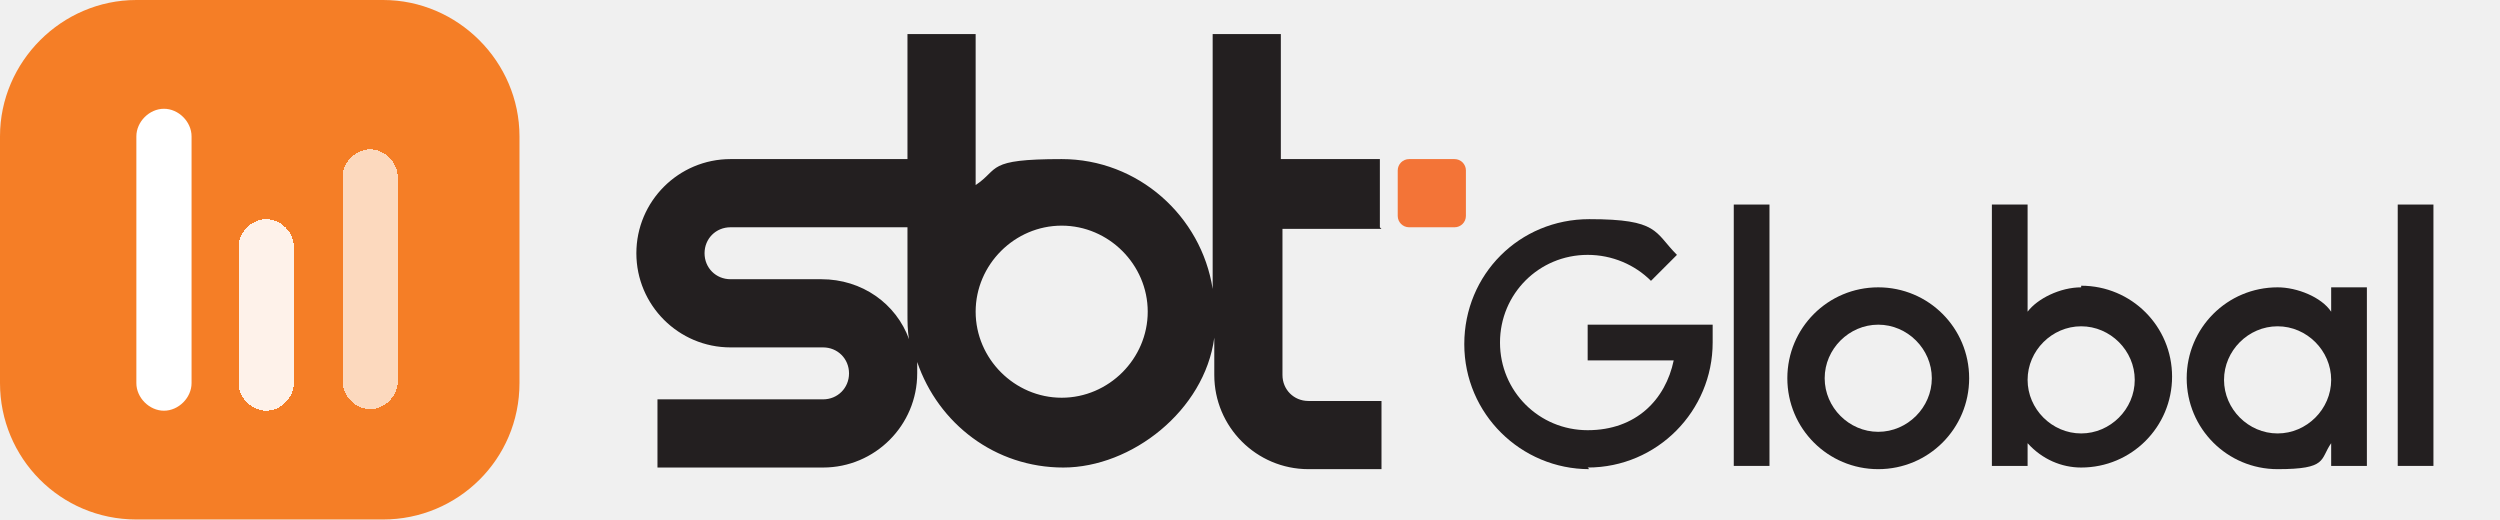
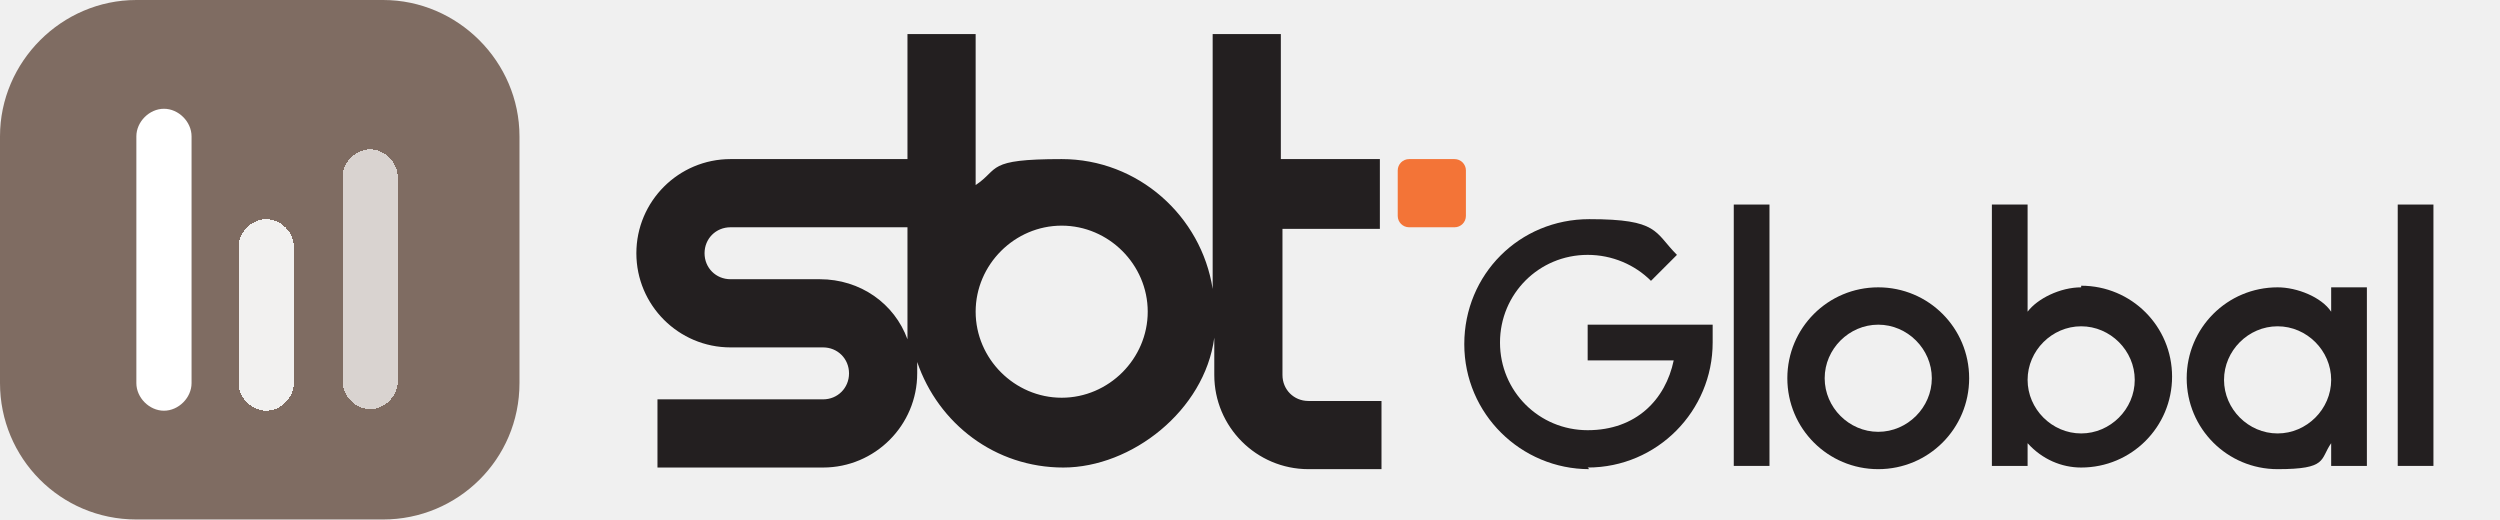
<svg xmlns="http://www.w3.org/2000/svg" id="Layer_1" version="1.1" viewBox="0 0 154 32">
  <defs>
    <style>
      .st0 {
+         fill: #7f6c62;
+       }
+ 
+       .st1 {
        fill: #231f20;
      }

-       .st1 {
+       .st2 {
        fill: #f37437;
      }

-       .st2, .st3, .st4 {
+       .st3, .st4, .st5 {
        fill: #fff;
      }

-       .st3 {
+       .st4 {
        fill-opacity: .7;
      }

-       .st4 {
+       .st5 {
        fill-opacity: .9;
-       }
- 
-       .st5 {
-         fill: #f57e26;
      }
    </style>
  </defs>
-   <path class="st5" d="M0,8.4C0,3.8,3.8,0,8.4,0h15.2C28.2,0,32,3.8,32,8.4v15.2c0,4.7-3.8,8.4-8.4,8.4h-15.2c-4.7,0-8.4-3.8-8.4-8.4v-15.2Z" />
-   <path class="st2" d="M8.4,8.4c0-.9.8-1.7,1.7-1.7s1.7.8,1.7,1.7v15.2c0,.9-.8,1.7-1.7,1.7s-1.7-.8-1.7-1.7v-15.2Z" />
-   <path class="st4" d="M14.7,15.2c0-.9.8-1.7,1.7-1.7s1.7.8,1.7,1.7v8.4c0,.9-.8,1.7-1.7,1.7s-1.7-.8-1.7-1.7v-8.4Z" shape-rendering="crispEdges" />
-   <path class="st3" d="M21.1,10.9c0-.9.8-1.7,1.7-1.7s1.7.8,1.7,1.7v12.6c0,.9-.8,1.7-1.7,1.7s-1.7-.8-1.7-1.7v-12.6Z" shape-rendering="crispEdges" />
+   <path class="st0" d="M0,8.4C0,3.8,3.8,0,8.4,0h15.2C28.2,0,32,3.8,32,8.4v15.2c0,4.7-3.8,8.4-8.4,8.4h-15.2C3.7,32,0,28.2,0,23.6,0,23.6,0,8.4,0,8.4Z" />
+   <path class="st3" d="M8.4,8.4c0-.9.8-1.7,1.7-1.7s1.7.8,1.7,1.7v15.2c0,.9-.8,1.7-1.7,1.7s-1.7-.8-1.7-1.7c0,0,0-15.2,0-15.2Z" />
+   <path class="st5" d="M14.7,15.2c0-.9.8-1.7,1.7-1.7s1.7.8,1.7,1.7v8.4c0,.9-.8,1.7-1.7,1.7s-1.7-.8-1.7-1.7c0,0,0-8.4,0-8.4Z" shape-rendering="crispEdges" />
+   <path class="st4" d="M21.1,10.9c0-.9.8-1.7,1.7-1.7s1.7.8,1.7,1.7v12.6c0,.9-.8,1.7-1.7,1.7s-1.7-.8-1.7-1.7v-12.6Z" shape-rendering="crispEdges" />
  <g>
-     <path class="st0" d="M85,14v-4.2h-6.1V2.1h-4.2v15.7c-.7-4.5-4.6-8-9.3-8s-3.8.6-5.3,1.6V2.1h-4.2v7.7h-10.9c-3.2,0-5.8,2.6-5.8,5.8s2.6,5.8,5.8,5.8h5.7c.9,0,1.6.7,1.6,1.6s-.7,1.6-1.6,1.6h-10.2v4.2h10.2c3.2,0,5.8-2.6,5.8-5.8s0-.5,0-.7c1.3,3.8,4.8,6.5,9,6.5s8.7-3.5,9.3-8v2.3c0,3.2,2.6,5.8,5.8,5.8h4.5v-4.2h-4.5c-.9,0-1.6-.7-1.6-1.6v-9h6.1ZM50.7,17.2h-5.7c-.9,0-1.6-.7-1.6-1.6s.7-1.6,1.6-1.6h10.9v5.3c0,.5,0,1.1.1,1.6-.8-2.2-2.9-3.7-5.4-3.7ZM65.4,24.5c-2.9,0-5.3-2.4-5.3-5.3s2.4-5.3,5.3-5.3,5.3,2.4,5.3,5.3-2.4,5.3-5.3,5.3Z" />
-     <path class="st0" d="M97.9,28.9c-4.2,0-7.7-3.4-7.7-7.7s3.4-7.7,7.7-7.7,4,.8,5.4,2.2l-1.6,1.6c-1-1-2.4-1.6-3.9-1.6-3,0-5.4,2.4-5.4,5.4s2.4,5.4,5.4,5.4,4.8-1.9,5.3-4.3h-5.3v-2.2h7.7v1.1c0,4.2-3.4,7.7-7.7,7.7Z" />
-     <rect class="st0" x="147.7" y="12.6" width="2.2" height="16.1" />
-     <rect class="st0" x="106.8" y="12.6" width="2.2" height="16.1" />
-     <path class="st0" d="M115.7,28.9c-3.1,0-5.6-2.5-5.6-5.6s2.5-5.6,5.6-5.6,5.6,2.5,5.6,5.6-2.5,5.6-5.6,5.6ZM115.7,20c-1.8,0-3.3,1.5-3.3,3.3s1.5,3.3,3.3,3.3,3.3-1.5,3.3-3.3-1.5-3.3-3.3-3.3Z" />
-     <path class="st0" d="M128.2,17.7c-1.3,0-2.7.7-3.3,1.5v-6.6h-2.2v16.1h2.2v-1.4c.9,1,2.1,1.5,3.3,1.5,3.1,0,5.6-2.5,5.6-5.6s-2.5-5.6-5.6-5.6ZM128.2,26.7c-1.8,0-3.3-1.5-3.3-3.3s1.5-3.3,3.3-3.3,3.3,1.5,3.3,3.3-1.5,3.3-3.3,3.3Z" />
-     <path class="st0" d="M143.6,17.7v1.5c-.6-.9-2.1-1.5-3.3-1.5-3.1,0-5.6,2.5-5.6,5.6s2.5,5.6,5.6,5.6,2.6-.6,3.3-1.6v1.4h2.2v-11h-2.2ZM140.3,26.7c-1.8,0-3.3-1.5-3.3-3.3s1.5-3.3,3.3-3.3,3.3,1.5,3.3,3.3-1.5,3.3-3.3,3.3Z" />
-     <rect class="st1" x="86.1" y="9.8" width="4.2" height="4.2" rx=".7" ry=".7" />
+     <path class="st1" d="M85,14v-4.2h-6.1V2.1h-4.2v15.7c-.7-4.5-4.6-8-9.3-8s-3.8.6-5.3,1.6V2.1h-4.2v7.7h-10.9c-3.2,0-5.8,2.6-5.8,5.8s2.6,5.8,5.8,5.8h5.7c.9,0,1.6.7,1.6,1.6s-.7,1.6-1.6,1.6h-10.2v4.2h10.2c3.2,0,5.8-2.6,5.8-5.8s0-.5,0-.7c1.3,3.8,4.8,6.5,9,6.5s8.7-3.5,9.3-8v2.3c0,3.2,2.6,5.8,5.8,5.8h4.5v-4.2h-4.5c-.9,0-1.6-.7-1.6-1.6v-9h6.1-.1ZM50.7,17.2h-5.7c-.9,0-1.6-.7-1.6-1.6s.7-1.6,1.6-1.6h10.9v5.3c0,.5,0,1.1,0,1.6-.8-2.2-2.9-3.7-5.4-3.7h.1ZM65.4,24.5c-2.9,0-5.3-2.4-5.3-5.3s2.4-5.3,5.3-5.3,5.3,2.4,5.3,5.3-2.4,5.3-5.3,5.3Z" />
+     <path class="st1" d="M97.9,28.9c-4.2,0-7.7-3.4-7.7-7.7s3.4-7.7,7.7-7.7,4,.8,5.4,2.2l-1.6,1.6c-1-1-2.4-1.6-3.9-1.6-3,0-5.4,2.4-5.4,5.4s2.4,5.4,5.4,5.4,4.8-1.9,5.3-4.3h-5.3v-2.2h7.7v1.1c0,4.2-3.4,7.7-7.7,7.7h0Z" />
+     <rect class="st1" x="147.7" y="12.6" width="2.2" height="16.1" />
+     <rect class="st1" x="106.8" y="12.6" width="2.2" height="16.1" />
+     <path class="st1" d="M115.7,28.9c-3.1,0-5.6-2.5-5.6-5.6s2.5-5.6,5.6-5.6,5.6,2.5,5.6,5.6-2.5,5.6-5.6,5.6ZM115.7,20c-1.8,0-3.3,1.5-3.3,3.3s1.5,3.3,3.3,3.3,3.3-1.5,3.3-3.3-1.5-3.3-3.3-3.3Z" />
+     <path class="st1" d="M128.2,17.7c-1.3,0-2.7.7-3.3,1.5v-6.6h-2.2v16.1h2.2v-1.4c.9,1,2.1,1.5,3.3,1.5,3.1,0,5.6-2.5,5.6-5.6s-2.5-5.6-5.6-5.6h0ZM128.2,26.7c-1.8,0-3.3-1.5-3.3-3.3s1.5-3.3,3.3-3.3,3.3,1.5,3.3,3.3-1.5,3.3-3.3,3.3Z" />
+     <path class="st1" d="M143.6,17.7v1.5c-.6-.9-2.1-1.5-3.3-1.5-3.1,0-5.6,2.5-5.6,5.6s2.5,5.6,5.6,5.6,2.6-.6,3.3-1.6v1.4h2.2v-11h-2.2ZM140.3,26.7c-1.8,0-3.3-1.5-3.3-3.3s1.5-3.3,3.3-3.3,3.3,1.5,3.3,3.3-1.5,3.3-3.3,3.3Z" />
+     <rect class="st2" x="86.1" y="9.8" width="4.2" height="4.2" rx=".7" ry=".7" />
  </g>
</svg>
